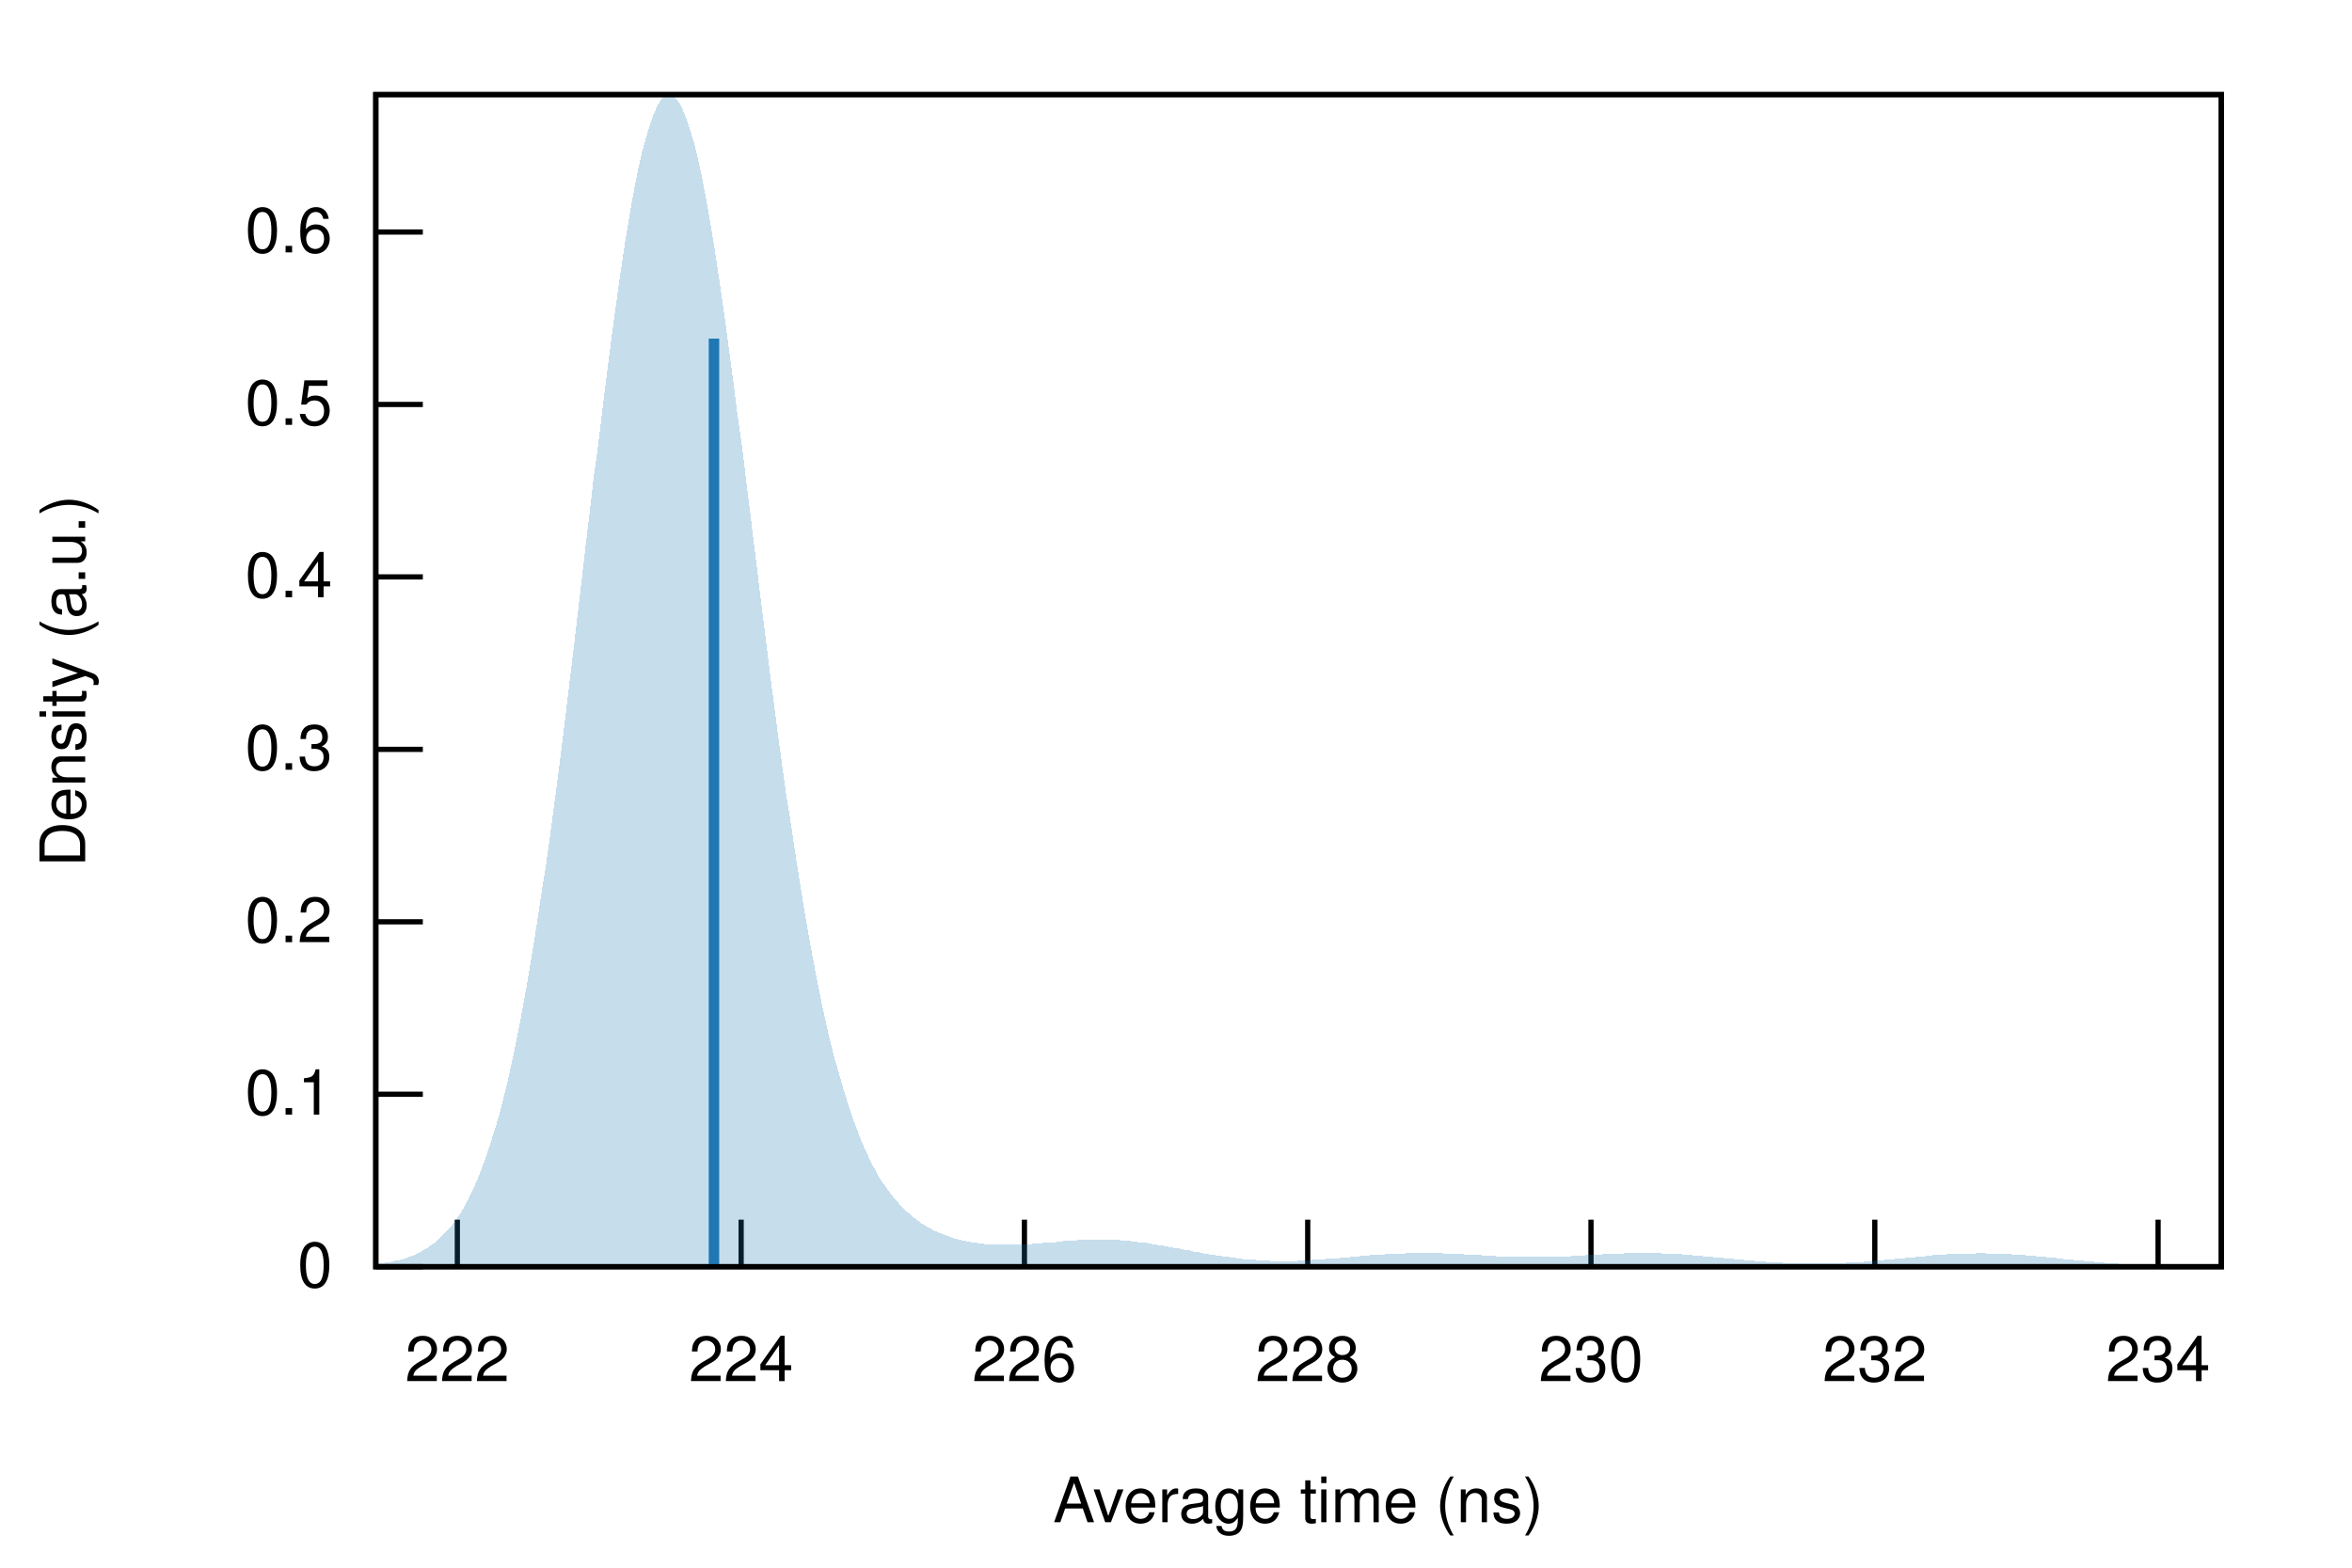
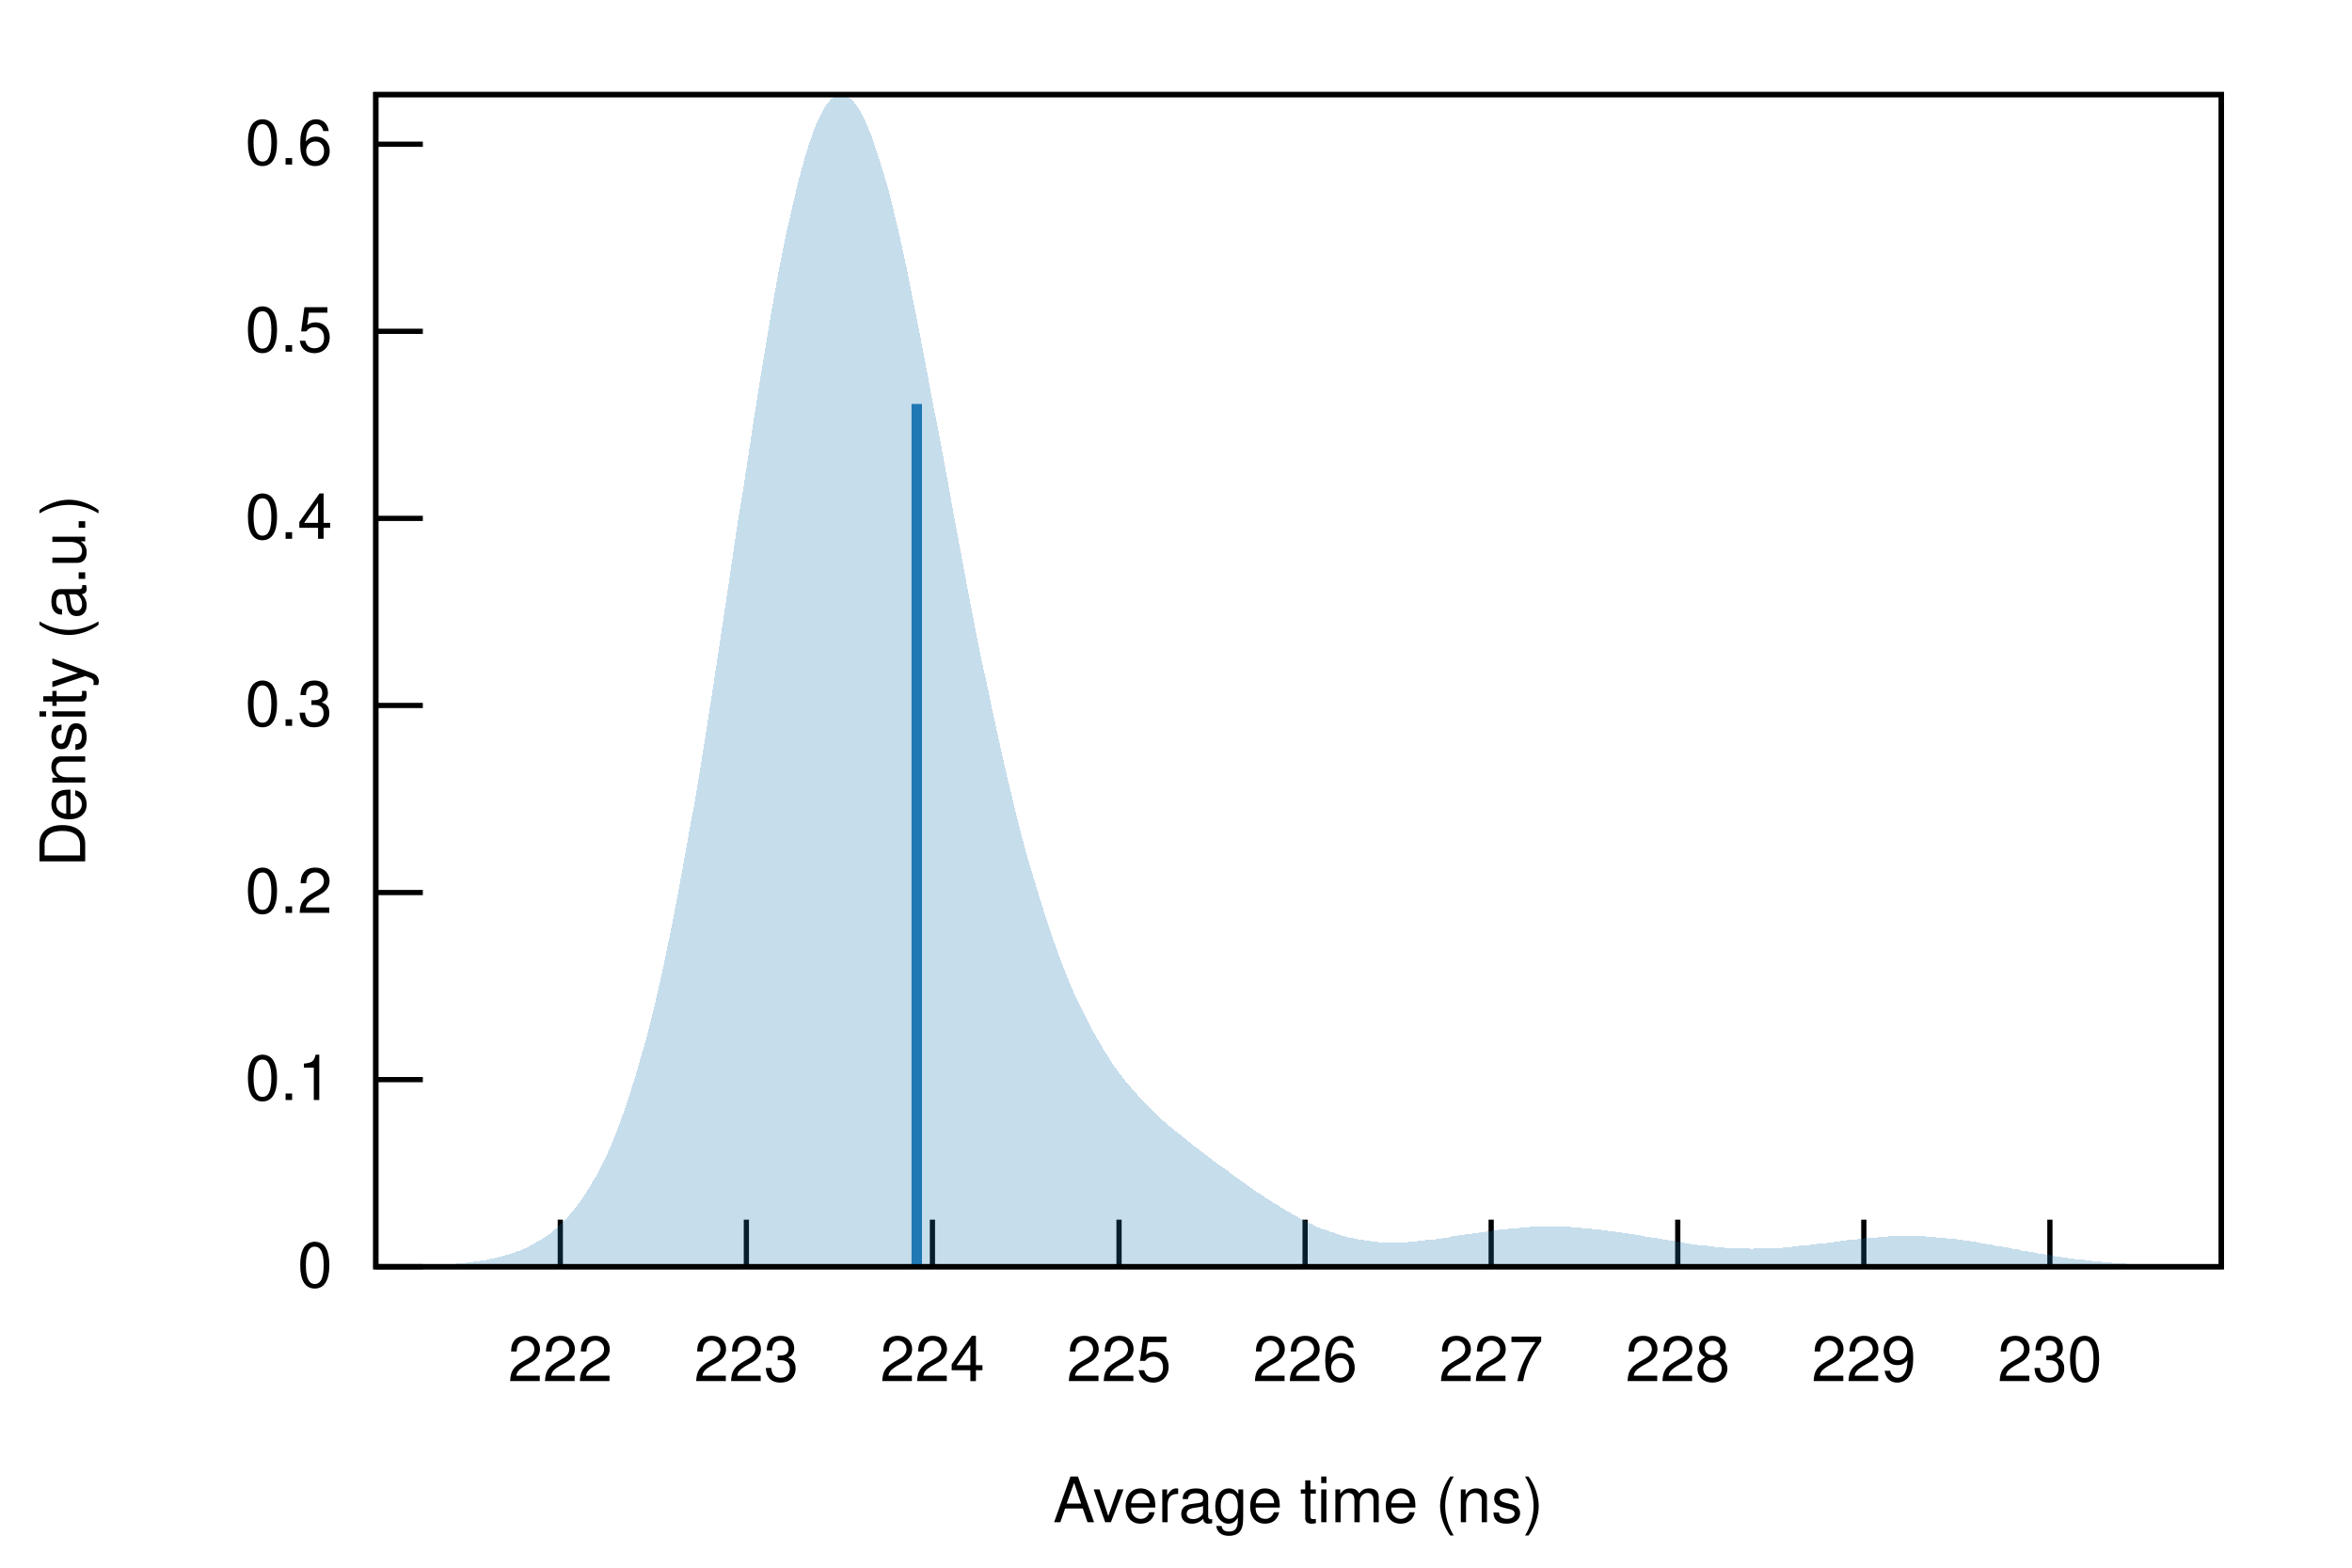
<svg xmlns="http://www.w3.org/2000/svg" xmlns:xlink="http://www.w3.org/1999/xlink" viewBox="0 0 450 300">
  <g id="gnuplot_canvas">
    <rect x="0" y="0" width="450" height="300" fill="none" />
    <defs>
      <circle id="gpDot" r="0.5" stroke-width="0.5" />
      <path id="gpPt0" stroke-width="0.222" stroke="currentColor" d="M-1,0 h2 M0,-1 v2" />
      <path id="gpPt1" stroke-width="0.222" stroke="currentColor" d="M-1,-1 L1,1 M1,-1 L-1,1" />
      <path id="gpPt2" stroke-width="0.222" stroke="currentColor" d="M-1,0 L1,0 M0,-1 L0,1 M-1,-1 L1,1 M-1,1 L1,-1" />
      <rect id="gpPt3" stroke-width="0.222" stroke="currentColor" x="-1" y="-1" width="2" height="2" />
      <rect id="gpPt4" stroke-width="0.222" stroke="currentColor" fill="currentColor" x="-1" y="-1" width="2" height="2" />
      <circle id="gpPt5" stroke-width="0.222" stroke="currentColor" cx="0" cy="0" r="1" />
      <use xlink:href="#gpPt5" id="gpPt6" fill="currentColor" stroke="none" />
      <path id="gpPt7" stroke-width="0.222" stroke="currentColor" d="M0,-1.33 L-1.33,0.67 L1.33,0.67 z" />
      <use xlink:href="#gpPt7" id="gpPt8" fill="currentColor" stroke="none" />
      <use xlink:href="#gpPt7" id="gpPt9" stroke="currentColor" transform="rotate(180)" />
      <use xlink:href="#gpPt9" id="gpPt10" fill="currentColor" stroke="none" />
      <use xlink:href="#gpPt3" id="gpPt11" stroke="currentColor" transform="rotate(45)" />
      <use xlink:href="#gpPt11" id="gpPt12" fill="currentColor" stroke="none" />
      <path id="gpPt13" stroke-width="0.222" stroke="currentColor" d="M0,1.330 L1.265,0.411 L0.782,-1.067 L-0.782,-1.076 L-1.265,0.411 z" />
      <use xlink:href="#gpPt13" id="gpPt14" fill="currentColor" stroke="none" />
      <filter id="textbox" filterUnits="objectBoundingBox" x="0" y="0" height="1" width="1">
        <feFlood flood-color="white" flood-opacity="1" result="bgnd" />
        <feComposite in="SourceGraphic" in2="bgnd" operator="atop" />
      </filter>
      <filter id="greybox" filterUnits="objectBoundingBox" x="0" y="0" height="1" width="1">
        <feFlood flood-color="lightgrey" flood-opacity="1" result="grey" />
        <feComposite in="SourceGraphic" in2="grey" operator="atop" />
      </filter>
    </defs>
    <g fill="none" color="white" stroke="currentColor" stroke-width="1.00" stroke-linecap="butt" stroke-linejoin="miter">
</g>
    <g fill="none" color="black" stroke="currentColor" stroke-width="1.00" stroke-linecap="butt" stroke-linejoin="miter">
      <path stroke="black" d="M71.9,242.4 L80.9,242.4  " />
      <g transform="translate(63.6,246.3)" stroke="none" fill="black" font-family="Helvetica" font-size="12.00" text-anchor="end">
        <text>
          <tspan font-family="Helvetica"> 0</tspan>
        </text>
      </g>
    </g>
    <g fill="none" color="black" stroke="currentColor" stroke-width="1.00" stroke-linecap="butt" stroke-linejoin="miter">
-       <path stroke="black" d="M71.9,209.4 L80.9,209.4  " />
-       <g transform="translate(63.6,213.3)" stroke="none" fill="black" font-family="Helvetica" font-size="12.00" text-anchor="end">
+       <path stroke="black" d="M71.9,206.6 L80.9,206.6  " />
+       <g transform="translate(63.6,210.5)" stroke="none" fill="black" font-family="Helvetica" font-size="12.00" text-anchor="end">
        <text>
          <tspan font-family="Helvetica"> 0.1</tspan>
        </text>
      </g>
    </g>
    <g fill="none" color="black" stroke="currentColor" stroke-width="1.00" stroke-linecap="butt" stroke-linejoin="miter">
-       <path stroke="black" d="M71.9,176.4 L80.9,176.4  " />
-       <g transform="translate(63.6,180.3)" stroke="none" fill="black" font-family="Helvetica" font-size="12.00" text-anchor="end">
+       <path stroke="black" d="M71.9,170.8 L80.9,170.8  " />
+       <g transform="translate(63.6,174.7)" stroke="none" fill="black" font-family="Helvetica" font-size="12.00" text-anchor="end">
        <text>
          <tspan font-family="Helvetica"> 0.2</tspan>
        </text>
      </g>
    </g>
    <g fill="none" color="black" stroke="currentColor" stroke-width="1.00" stroke-linecap="butt" stroke-linejoin="miter">
-       <path stroke="black" d="M71.9,143.4 L80.9,143.4  " />
-       <g transform="translate(63.6,147.3)" stroke="none" fill="black" font-family="Helvetica" font-size="12.00" text-anchor="end">
+       <path stroke="black" d="M71.9,135.0 L80.9,135.0  " />
+       <g transform="translate(63.6,138.9)" stroke="none" fill="black" font-family="Helvetica" font-size="12.00" text-anchor="end">
        <text>
          <tspan font-family="Helvetica"> 0.3</tspan>
        </text>
      </g>
    </g>
    <g fill="none" color="black" stroke="currentColor" stroke-width="1.00" stroke-linecap="butt" stroke-linejoin="miter">
-       <path stroke="black" d="M71.9,110.4 L80.9,110.4  " />
-       <g transform="translate(63.6,114.3)" stroke="none" fill="black" font-family="Helvetica" font-size="12.00" text-anchor="end">
+       <path stroke="black" d="M71.9,99.2 L80.9,99.2  " />
+       <g transform="translate(63.6,103.1)" stroke="none" fill="black" font-family="Helvetica" font-size="12.00" text-anchor="end">
        <text>
          <tspan font-family="Helvetica"> 0.4</tspan>
        </text>
      </g>
    </g>
    <g fill="none" color="black" stroke="currentColor" stroke-width="1.00" stroke-linecap="butt" stroke-linejoin="miter">
-       <path stroke="black" d="M71.9,77.4 L80.9,77.4  " />
-       <g transform="translate(63.6,81.3)" stroke="none" fill="black" font-family="Helvetica" font-size="12.00" text-anchor="end">
+       <path stroke="black" d="M71.9,63.4 L80.9,63.4  " />
+       <g transform="translate(63.6,67.3)" stroke="none" fill="black" font-family="Helvetica" font-size="12.00" text-anchor="end">
        <text>
          <tspan font-family="Helvetica"> 0.5</tspan>
        </text>
      </g>
    </g>
    <g fill="none" color="black" stroke="currentColor" stroke-width="1.00" stroke-linecap="butt" stroke-linejoin="miter">
-       <path stroke="black" d="M71.9,44.4 L80.9,44.4  " />
-       <g transform="translate(63.6,48.3)" stroke="none" fill="black" font-family="Helvetica" font-size="12.00" text-anchor="end">
+       <path stroke="black" d="M71.9,27.6 L80.9,27.6  " />
+       <g transform="translate(63.6,31.5)" stroke="none" fill="black" font-family="Helvetica" font-size="12.00" text-anchor="end">
        <text>
          <tspan font-family="Helvetica"> 0.6</tspan>
        </text>
      </g>
    </g>
    <g fill="none" color="black" stroke="currentColor" stroke-width="1.00" stroke-linecap="butt" stroke-linejoin="miter">
-       <path stroke="black" d="M87.5,242.4 L87.5,233.4  " />
-       <g transform="translate(87.5,264.3)" stroke="none" fill="black" font-family="Helvetica" font-size="12.00" text-anchor="middle">
+       <path stroke="black" d="M107.2,242.4 L107.2,233.4  " />
+       <g transform="translate(107.2,264.3)" stroke="none" fill="black" font-family="Helvetica" font-size="12.00" text-anchor="middle">
        <text>
          <tspan font-family="Helvetica"> 222</tspan>
        </text>
      </g>
    </g>
    <g fill="none" color="black" stroke="currentColor" stroke-width="1.00" stroke-linecap="butt" stroke-linejoin="miter">
-       <path stroke="black" d="M141.8,242.4 L141.8,233.4  " />
-       <g transform="translate(141.8,264.3)" stroke="none" fill="black" font-family="Helvetica" font-size="12.00" text-anchor="middle">
+       <path stroke="black" d="M142.8,242.4 L142.8,233.4  " />
+       <g transform="translate(142.8,264.3)" stroke="none" fill="black" font-family="Helvetica" font-size="12.00" text-anchor="middle">
+         <text>
+           <tspan font-family="Helvetica"> 223</tspan>
+         </text>
+       </g>
+     </g>
+     <g fill="none" color="black" stroke="currentColor" stroke-width="1.00" stroke-linecap="butt" stroke-linejoin="miter">
+       <path stroke="black" d="M178.4,242.4 L178.4,233.4  " />
+       <g transform="translate(178.4,264.3)" stroke="none" fill="black" font-family="Helvetica" font-size="12.00" text-anchor="middle">
        <text>
          <tspan font-family="Helvetica"> 224</tspan>
        </text>
      </g>
    </g>
    <g fill="none" color="black" stroke="currentColor" stroke-width="1.00" stroke-linecap="butt" stroke-linejoin="miter">
-       <path stroke="black" d="M196.0,242.4 L196.0,233.4  " />
-       <g transform="translate(196.0,264.3)" stroke="none" fill="black" font-family="Helvetica" font-size="12.00" text-anchor="middle">
+       <path stroke="black" d="M214.1,242.4 L214.1,233.4  " />
+       <g transform="translate(214.1,264.3)" stroke="none" fill="black" font-family="Helvetica" font-size="12.00" text-anchor="middle">
+         <text>
+           <tspan font-family="Helvetica"> 225</tspan>
+         </text>
+       </g>
+     </g>
+     <g fill="none" color="black" stroke="currentColor" stroke-width="1.00" stroke-linecap="butt" stroke-linejoin="miter">
+       <path stroke="black" d="M249.7,242.4 L249.7,233.4  " />
+       <g transform="translate(249.7,264.3)" stroke="none" fill="black" font-family="Helvetica" font-size="12.00" text-anchor="middle">
        <text>
          <tspan font-family="Helvetica"> 226</tspan>
        </text>
      </g>
    </g>
    <g fill="none" color="black" stroke="currentColor" stroke-width="1.00" stroke-linecap="butt" stroke-linejoin="miter">
-       <path stroke="black" d="M250.2,242.4 L250.2,233.4  " />
-       <g transform="translate(250.2,264.3)" stroke="none" fill="black" font-family="Helvetica" font-size="12.00" text-anchor="middle">
+       <path stroke="black" d="M285.3,242.4 L285.3,233.4  " />
+       <g transform="translate(285.3,264.3)" stroke="none" fill="black" font-family="Helvetica" font-size="12.00" text-anchor="middle">
+         <text>
+           <tspan font-family="Helvetica"> 227</tspan>
+         </text>
+       </g>
+     </g>
+     <g fill="none" color="black" stroke="currentColor" stroke-width="1.00" stroke-linecap="butt" stroke-linejoin="miter">
+       <path stroke="black" d="M321.0,242.4 L321.0,233.4  " />
+       <g transform="translate(321.0,264.3)" stroke="none" fill="black" font-family="Helvetica" font-size="12.00" text-anchor="middle">
        <text>
          <tspan font-family="Helvetica"> 228</tspan>
        </text>
      </g>
    </g>
    <g fill="none" color="black" stroke="currentColor" stroke-width="1.00" stroke-linecap="butt" stroke-linejoin="miter">
-       <path stroke="black" d="M304.4,242.4 L304.4,233.4  " />
-       <g transform="translate(304.4,264.3)" stroke="none" fill="black" font-family="Helvetica" font-size="12.00" text-anchor="middle">
+       <path stroke="black" d="M356.6,242.4 L356.6,233.4  " />
+       <g transform="translate(356.6,264.3)" stroke="none" fill="black" font-family="Helvetica" font-size="12.00" text-anchor="middle">
+         <text>
+           <tspan font-family="Helvetica"> 229</tspan>
+         </text>
+       </g>
+     </g>
+     <g fill="none" color="black" stroke="currentColor" stroke-width="1.00" stroke-linecap="butt" stroke-linejoin="miter">
+       <path stroke="black" d="M392.2,242.4 L392.2,233.4  " />
+       <g transform="translate(392.2,264.3)" stroke="none" fill="black" font-family="Helvetica" font-size="12.00" text-anchor="middle">
        <text>
          <tspan font-family="Helvetica"> 230</tspan>
-         </text>
-       </g>
-     </g>
-     <g fill="none" color="black" stroke="currentColor" stroke-width="1.00" stroke-linecap="butt" stroke-linejoin="miter">
-       <path stroke="black" d="M358.7,242.4 L358.7,233.4  " />
-       <g transform="translate(358.7,264.3)" stroke="none" fill="black" font-family="Helvetica" font-size="12.00" text-anchor="middle">
-         <text>
-           <tspan font-family="Helvetica"> 232</tspan>
-         </text>
-       </g>
-     </g>
-     <g fill="none" color="black" stroke="currentColor" stroke-width="1.00" stroke-linecap="butt" stroke-linejoin="miter">
-       <path stroke="black" d="M412.9,242.4 L412.9,233.4  " />
-       <g transform="translate(412.9,264.3)" stroke="none" fill="black" font-family="Helvetica" font-size="12.00" text-anchor="middle">
-         <text>
-           <tspan font-family="Helvetica"> 234</tspan>
        </text>
      </g>
    </g>
    <g fill="none" color="black" stroke="currentColor" stroke-width="1.00" stroke-linecap="butt" stroke-linejoin="miter">
</g>
    <g fill="none" color="black" stroke="currentColor" stroke-width="1.00" stroke-linecap="butt" stroke-linejoin="miter">
      <path stroke="black" d="M71.9,18.1 L71.9,242.4 L425.0,242.4 L425.0,18.1 L71.9,18.1 Z  " />
    </g>
    <g fill="none" color="black" stroke="currentColor" stroke-width="1.00" stroke-linecap="butt" stroke-linejoin="miter">
      <g transform="translate(16.3,130.3) rotate(270)" stroke="none" fill="black" font-family="Helvetica" font-size="12.00" text-anchor="middle">
        <text>
          <tspan font-family="Helvetica">Density (a.u.)</tspan>
        </text>
      </g>
    </g>
    <g fill="none" color="black" stroke="currentColor" stroke-width="1.00" stroke-linecap="butt" stroke-linejoin="miter">
      <g transform="translate(248.4,291.3)" stroke="none" fill="black" font-family="Helvetica" font-size="12.00" text-anchor="middle">
        <text>
          <tspan font-family="Helvetica">Average time (ns)</tspan>
        </text>
      </g>
    </g>
    <g fill="none" color="black" stroke="currentColor" stroke-width="1.00" stroke-linecap="butt" stroke-linejoin="miter">
</g>
    <g id="gnuplot_plot_1">
      <g fill="none" color="black" stroke="currentColor" stroke-width="1.00" stroke-linecap="butt" stroke-linejoin="miter">
        <g stroke="none" shape-rendering="crispEdges">
-           <polygon fill="rgb( 31, 120, 180)" fill-opacity="0.25" points="71.9,241.9 72.6,241.8 73.3,241.7 74.0,241.6 74.7,241.5 75.4,241.3 76.1,241.2 76.9,241.0 77.6,240.8 78.3,240.5 79.0,240.3 79.7,240.0 80.4,239.6 81.1,239.2 81.8,238.8 82.5,238.3 83.2,237.8 83.9,237.2 84.6,236.5 85.3,235.8 86.1,235.0 86.8,234.1 87.5,233.1 88.2,232.0 88.9,230.8 89.6,229.5 90.3,228.0 91.0,226.5 91.7,224.8 92.4,223.0 93.1,221.0 93.8,218.9 94.5,216.6 95.3,214.1 96.0,211.5 96.7,208.7 97.4,205.7 98.1,202.5 98.8,199.1 99.5,195.6 100.2,191.8 100.9,187.9 101.6,183.7 102.3,179.4 103.0,174.9 103.7,170.2 104.5,165.3 105.2,160.2 105.9,155.0 106.6,149.7 107.3,144.2 108.0,138.6 108.7,132.8 109.4,127.0 110.1,121.1 110.8,115.2 111.5,109.2 112.2,103.2 112.9,97.3 113.6,91.3 114.4,85.5 115.1,79.7 115.8,74.0 116.5,68.5 117.2,63.1 117.9,58.0 118.6,53.0 119.3,48.3 120.0,43.9 120.7,39.7 121.4,35.9 122.1,32.4 122.8,29.2 123.6,26.4 124.3,24.0 125.0,22.0 125.7,20.4 126.4,19.2 127.1,18.4 127.8,18.1 128.5,18.2 129.2,18.7 129.9,19.6 130.6,20.9 131.3,22.7 132.0,24.8 132.8,27.3 133.5,30.2 134.2,33.4 134.9,37.0 135.6,40.8 136.3,45.0 137.0,49.4 137.7,54.1 138.4,58.9 139.1,64.0 139.8,69.3 140.5,74.6 141.2,80.1 142.0,85.7 142.7,91.4 143.4,97.1 144.1,102.8 144.8,108.5 145.5,114.2 146.2,119.9 146.9,125.5 147.6,131.0 148.3,136.4 149.0,141.7 149.7,146.9 150.4,151.9 151.2,156.8 151.9,161.6 152.6,166.1 153.3,170.5 154.0,174.8 154.7,178.8 155.4,182.7 156.1,186.4 156.8,190.0 157.5,193.3 158.2,196.5 158.9,199.5 159.6,202.3 160.4,205.0 161.1,207.5 161.8,209.8 162.5,212.0 163.2,214.1 163.9,216.0 164.6,217.8 165.3,219.5 166.0,221.0 166.7,222.5 167.4,223.8 168.1,225.1 168.8,226.2 169.6,227.3 170.3,228.3 171.0,229.2 171.7,230.0 172.4,230.8 173.1,231.5 173.8,232.1 174.5,232.7 175.2,233.3 175.9,233.8 176.6,234.3 177.3,234.7 178.0,235.1 178.7,235.5 179.5,235.8 180.2,236.1 180.9,236.4 181.6,236.6 182.3,236.9 183.0,237.1 183.7,237.3 184.4,237.4 185.1,237.6 185.8,237.7 186.5,237.8 187.2,237.9 187.9,238.0 188.7,238.1 189.4,238.1 190.1,238.2 190.8,238.2 191.5,238.2 192.2,238.2 192.9,238.2 193.6,238.2 194.3,238.2 195.0,238.2 195.7,238.2 196.4,238.1 197.1,238.1 197.9,238.0 198.6,238.0 199.3,237.9 200.0,237.8 200.7,237.8 201.4,237.7 202.1,237.7 202.8,237.6 203.5,237.5 204.2,237.5 204.9,237.4 205.6,237.4 206.3,237.3 207.1,237.3 207.8,237.3 208.5,237.2 209.2,237.2 209.9,237.2 210.6,237.2 211.3,237.2 212.0,237.2 212.7,237.2 213.4,237.3 214.1,237.3 214.8,237.4 215.5,237.4 216.3,237.5 217.0,237.6 217.7,237.7 218.4,237.7 219.1,237.8 219.8,237.9 220.5,238.1 221.2,238.2 221.9,238.3 222.6,238.4 223.3,238.5 224.0,238.7 224.7,238.8 225.5,238.9 226.2,239.1 226.9,239.2 227.6,239.3 228.3,239.5 229.0,239.6 229.7,239.7 230.4,239.9 231.1,240.0 231.8,240.1 232.5,240.2 233.2,240.3 233.9,240.4 234.7,240.5 235.4,240.6 236.1,240.7 236.8,240.8 237.5,240.9 238.2,241.0 238.9,241.0 239.6,241.1 240.3,241.1 241.0,241.2 241.7,241.2 242.4,241.2 243.1,241.3 243.9,241.3 244.6,241.3 245.3,241.3 246.0,241.3 246.7,241.3 247.4,241.3 248.1,241.3 248.8,241.2 249.5,241.2 250.2,241.2 250.9,241.1 251.6,241.1 252.3,241.1 253.0,241.0 253.8,240.9 254.5,240.9 255.2,240.8 255.9,240.8 256.6,240.7 257.3,240.7 258.0,240.6 258.7,240.5 259.4,240.5 260.1,240.4 260.8,240.3 261.5,240.3 262.2,240.2 263.0,240.2 263.7,240.1 264.4,240.1 265.1,240.0 265.8,240.0 266.5,239.9 267.2,239.9 267.9,239.9 268.6,239.9 269.3,239.8 270.0,239.8 270.7,239.8 271.4,239.8 272.2,239.8 272.9,239.8 273.6,239.8 274.3,239.8 275.0,239.8 275.7,239.8 276.4,239.9 277.1,239.9 277.8,239.9 278.5,240.0 279.2,240.0 279.9,240.0 280.6,240.1 281.4,240.1 282.1,240.1 282.8,240.2 283.5,240.2 284.2,240.3 284.9,240.3 285.6,240.3 286.3,240.4 287.0,240.4 287.7,240.4 288.4,240.5 289.1,240.5 289.8,240.5 290.6,240.5 291.3,240.5 292.0,240.5 292.7,240.5 293.4,240.5 294.1,240.5 294.8,240.5 295.5,240.5 296.2,240.5 296.9,240.5 297.6,240.5 298.3,240.5 299.0,240.4 299.8,240.4 300.5,240.4 301.2,240.3 301.9,240.3 302.6,240.3 303.3,240.2 304.0,240.2 304.7,240.1 305.4,240.1 306.1,240.1 306.8,240.0 307.5,240.0 308.2,240.0 309.0,239.9 309.7,239.9 310.4,239.9 311.1,239.8 311.8,239.8 312.5,239.8 313.2,239.8 313.9,239.8 314.6,239.8 315.3,239.8 316.0,239.8 316.7,239.8 317.4,239.8 318.2,239.9 318.9,239.9 319.6,239.9 320.3,240.0 321.0,240.0 321.7,240.0 322.4,240.1 323.1,240.1 323.8,240.2 324.5,240.3 325.2,240.3 325.9,240.4 326.6,240.4 327.3,240.5 328.1,240.6 328.8,240.6 329.5,240.7 330.2,240.8 330.9,240.9 331.6,240.9 332.3,241.0 333.0,241.1 333.7,241.1 334.4,241.2 335.1,241.2 335.8,241.3 336.5,241.4 337.3,241.4 338.0,241.5 338.7,241.5 339.4,241.6 340.1,241.6 340.8,241.6 341.5,241.7 342.2,241.7 342.9,241.7 343.6,241.8 344.3,241.8 345.0,241.8 345.7,241.8 346.5,241.8 347.2,241.8 347.9,241.8 348.6,241.8 349.3,241.8 350.0,241.8 350.7,241.7 351.4,241.7 352.1,241.7 352.8,241.7 353.5,241.6 354.2,241.6 354.9,241.5 355.7,241.5 356.4,241.5 357.1,241.4 357.8,241.3 358.5,241.3 359.2,241.2 359.9,241.2 360.6,241.1 361.3,241.0 362.0,241.0 362.7,240.9 363.4,240.8 364.1,240.8 364.9,240.7 365.6,240.6 366.3,240.6 367.0,240.5 367.7,240.4 368.4,240.4 369.1,240.3 369.8,240.2 370.5,240.2 371.2,240.1 371.9,240.1 372.6,240.0 373.3,240.0 374.1,240.0 374.8,239.9 375.5,239.9 376.2,239.9 376.9,239.9 377.6,239.9 378.3,239.8 379.0,239.8 379.7,239.8 380.4,239.9 381.1,239.9 381.8,239.9 382.5,239.9 383.3,239.9 384.0,240.0 384.7,240.0 385.4,240.1 386.1,240.1 386.8,240.2 387.5,240.2 388.2,240.3 388.9,240.3 389.6,240.4 390.3,240.5 391.0,240.5 391.7,240.6 392.4,240.7 393.2,240.7 393.9,240.8 394.6,240.9 395.3,241.0 396.0,241.0 396.7,241.1 397.4,241.2 398.1,241.2 398.8,241.3 399.5,241.4 400.2,241.4 400.9,241.5 401.6,241.5 402.4,241.6 403.1,241.7 403.8,241.7 404.5,241.8 405.2,241.8 405.9,241.9 406.6,241.9 407.3,241.9 408.0,242.0 408.7,242.0 409.4,242.0 410.1,242.1 410.8,242.1 411.6,242.1 412.3,242.2 413.0,242.2 413.7,242.2 414.4,242.2 415.1,242.2 415.8,242.3 416.5,242.3 417.2,242.3 417.9,242.3 418.6,242.3 419.3,242.3 420.0,242.3 420.8,242.3 421.5,242.3 422.2,242.4 422.9,242.4 423.6,242.4 424.3,242.4 425.0,242.4 425.0,242.4 424.3,242.4 423.6,242.4 422.9,242.4 422.2,242.4 421.5,242.4 420.8,242.4 420.0,242.4 419.3,242.4 418.6,242.4 417.9,242.4 417.2,242.4 416.5,242.4 415.8,242.4 415.1,242.4 414.4,242.4 413.7,242.4 413.0,242.4 412.3,242.4 411.6,242.4 410.8,242.4 410.1,242.4 409.4,242.4 408.7,242.4 408.0,242.4 407.3,242.4 406.6,242.4 405.9,242.4 405.2,242.4 404.5,242.4 403.8,242.4 403.1,242.4 402.4,242.4 401.6,242.4 400.9,242.4 400.2,242.4 399.5,242.4 398.8,242.4 398.1,242.4 397.4,242.4 396.7,242.4 396.0,242.4 395.3,242.4 394.6,242.4 393.9,242.4 393.2,242.4 392.4,242.4 391.7,242.4 391.0,242.4 390.3,242.4 389.6,242.4 388.9,242.4 388.2,242.4 387.5,242.4 386.8,242.4 386.1,242.4 385.4,242.4 384.7,242.4 384.0,242.4 383.3,242.4 382.5,242.4 381.8,242.4 381.1,242.4 380.4,242.4 379.7,242.4 379.0,242.4 378.3,242.4 377.6,242.4 376.9,242.4 376.2,242.4 375.5,242.4 374.8,242.4 374.1,242.4 373.3,242.4 372.6,242.4 371.9,242.4 371.2,242.4 370.5,242.4 369.8,242.4 369.1,242.4 368.4,242.4 367.7,242.4 367.0,242.4 366.3,242.4 365.6,242.4 364.9,242.4 364.1,242.4 363.4,242.4 362.7,242.4 362.0,242.4 361.3,242.4 360.6,242.4 359.9,242.4 359.2,242.4 358.5,242.4 357.8,242.4 357.1,242.4 356.4,242.4 355.7,242.4 354.9,242.4 354.2,242.4 353.5,242.4 352.8,242.4 352.1,242.4 351.4,242.4 350.7,242.4 350.0,242.4 349.3,242.4 348.6,242.4 347.9,242.4 347.2,242.4 346.5,242.4 345.7,242.4 345.0,242.4 344.3,242.4 343.6,242.4 342.9,242.4 342.2,242.4 341.5,242.4 340.8,242.4 340.1,242.4 339.4,242.4 338.7,242.4 338.0,242.4 337.3,242.4 336.5,242.4 335.8,242.4 335.1,242.4 334.4,242.4 333.7,242.4 333.0,242.4 332.3,242.4 331.6,242.4 330.9,242.4 330.2,242.4 329.5,242.4 328.8,242.4 328.1,242.4 327.3,242.4 326.6,242.4 325.9,242.4 325.2,242.4 324.5,242.4 323.8,242.4 323.1,242.4 322.4,242.4 321.7,242.4 321.0,242.4 320.3,242.4 319.6,242.4 318.9,242.4 318.2,242.4 317.4,242.4 316.7,242.4 316.0,242.4 315.3,242.4 314.6,242.4 313.9,242.4 313.2,242.4 312.5,242.4 311.8,242.4 311.1,242.4 310.4,242.4 309.7,242.4 309.0,242.4 308.2,242.4 307.5,242.4 306.8,242.4 306.1,242.4 305.4,242.4 304.7,242.4 304.0,242.4 303.3,242.4 302.6,242.4 301.9,242.4 301.2,242.4 300.5,242.4 299.8,242.4 299.0,242.4 298.3,242.4 297.6,242.4 296.9,242.4 296.2,242.4 295.5,242.4 294.8,242.4 294.1,242.4 293.4,242.4 292.7,242.4 292.0,242.4 291.3,242.4 290.6,242.4 289.8,242.4 289.1,242.4 288.4,242.4 287.7,242.4 287.0,242.4 286.3,242.4 285.6,242.4 284.9,242.4 284.2,242.4 283.5,242.4 282.8,242.4 282.1,242.4 281.4,242.4 280.6,242.4 279.9,242.4 279.2,242.4 278.5,242.4 277.8,242.4 277.1,242.4 276.4,242.4 275.7,242.4 275.0,242.4 274.3,242.4 273.6,242.4 272.9,242.4 272.2,242.4 271.4,242.4 270.7,242.4 270.0,242.4 269.3,242.4 268.6,242.4 267.9,242.4 267.2,242.4 266.5,242.4 265.8,242.4 265.1,242.4 264.4,242.4 263.7,242.4 263.0,242.4 262.2,242.4 261.5,242.4 260.8,242.4 260.1,242.4 259.4,242.4 258.7,242.4 258.0,242.4 257.3,242.4 256.6,242.4 255.9,242.4 255.2,242.4 254.5,242.4 253.8,242.4 253.0,242.4 252.3,242.4 251.6,242.4 250.9,242.4 250.2,242.4 249.5,242.4 248.8,242.4 248.1,242.4 247.4,242.4 246.7,242.4 246.0,242.4 245.3,242.4 244.6,242.4 243.9,242.4 243.1,242.4 242.4,242.4 241.7,242.4 241.0,242.4 240.3,242.4 239.6,242.4 238.9,242.4 238.2,242.4 237.5,242.4 236.8,242.4 236.1,242.4 235.4,242.4 234.7,242.4 233.9,242.4 233.2,242.4 232.5,242.4 231.8,242.4 231.1,242.4 230.4,242.4 229.7,242.4 229.0,242.4 228.3,242.4 227.6,242.4 226.9,242.4 226.2,242.4 225.5,242.4 224.7,242.4 224.0,242.4 223.3,242.4 222.6,242.4 221.9,242.4 221.2,242.4 220.5,242.4 219.8,242.4 219.1,242.4 218.4,242.4 217.7,242.4 217.0,242.4 216.3,242.4 215.5,242.4 214.8,242.4 214.1,242.4 213.4,242.4 212.7,242.4 212.0,242.4 211.3,242.4 210.6,242.4 209.9,242.4 209.2,242.4 208.5,242.4 207.8,242.4 207.1,242.4 206.3,242.4 205.6,242.4 204.9,242.4 204.2,242.4 203.5,242.4 202.8,242.4 202.1,242.4 201.4,242.4 200.7,242.4 200.0,242.4 199.3,242.4 198.6,242.4 197.9,242.4 197.1,242.4 196.4,242.4 195.7,242.4 195.0,242.4 194.3,242.4 193.6,242.4 192.9,242.4 192.2,242.4 191.5,242.4 190.8,242.4 190.1,242.4 189.4,242.4 188.7,242.4 187.9,242.4 187.2,242.4 186.5,242.4 185.8,242.4 185.1,242.4 184.4,242.4 183.7,242.4 183.0,242.4 182.3,242.4 181.6,242.4 180.9,242.4 180.2,242.4 179.5,242.4 178.7,242.4 178.0,242.4 177.3,242.4 176.6,242.4 175.9,242.4 175.2,242.4 174.5,242.4 173.8,242.4 173.1,242.4 172.4,242.4 171.7,242.4 171.0,242.4 170.3,242.4 169.6,242.4 168.8,242.4 168.1,242.4 167.4,242.4 166.7,242.4 166.0,242.4 165.3,242.4 164.6,242.4 163.9,242.4 163.2,242.4 162.5,242.4 161.8,242.4 161.1,242.4 160.4,242.4 159.6,242.4 158.9,242.4 158.2,242.4 157.5,242.4 156.8,242.4 156.1,242.4 155.4,242.4 154.7,242.4 154.0,242.4 153.3,242.4 152.6,242.4 151.9,242.4 151.2,242.4 150.4,242.4 149.7,242.4 149.0,242.4 148.3,242.4 147.6,242.4 146.9,242.4 146.2,242.4 145.5,242.4 144.8,242.4 144.1,242.4 143.4,242.4 142.7,242.4 142.0,242.4 141.2,242.4 140.5,242.4 139.8,242.4 139.1,242.4 138.4,242.4 137.7,242.4 137.0,242.4 136.3,242.4 135.6,242.4 134.9,242.4 134.2,242.4 133.5,242.4 132.8,242.4 132.0,242.4 131.3,242.4 130.6,242.4 129.9,242.4 129.2,242.4 128.5,242.4 127.8,242.4 127.1,242.4 126.4,242.4 125.7,242.4 125.0,242.4 124.3,242.4 123.6,242.4 122.8,242.4 122.1,242.4 121.4,242.4 120.7,242.4 120.0,242.4 119.3,242.4 118.6,242.4 117.9,242.4 117.2,242.4 116.5,242.4 115.8,242.4 115.1,242.4 114.4,242.4 113.6,242.4 112.9,242.4 112.2,242.4 111.5,242.4 110.8,242.4 110.1,242.4 109.4,242.4 108.7,242.4 108.0,242.4 107.3,242.4 106.6,242.4 105.9,242.4 105.2,242.4 104.5,242.4 103.7,242.4 103.0,242.4 102.3,242.4 101.6,242.4 100.9,242.4 100.2,242.4 99.5,242.4 98.8,242.4 98.1,242.4 97.4,242.4 96.7,242.4 96.0,242.4 95.3,242.4 94.5,242.4 93.8,242.4 93.1,242.4 92.4,242.4 91.7,242.4 91.0,242.4 90.3,242.4 89.6,242.4 88.9,242.4 88.2,242.4 87.5,242.4 86.8,242.4 86.1,242.4 85.3,242.4 84.6,242.4 83.9,242.4 83.2,242.4 82.5,242.4 81.8,242.4 81.1,242.4 80.4,242.4 79.7,242.4 79.0,242.4 78.3,242.4 77.6,242.4 76.9,242.4 76.1,242.4 75.4,242.4 74.7,242.4 74.0,242.4 73.3,242.4 72.6,242.4 71.9,242.4 " />
+           <polygon fill="rgb( 31, 120, 180)" fill-opacity="0.25" points="71.9,242.4 72.6,242.4 73.3,242.3 74.0,242.3 74.7,242.3 75.4,242.3 76.1,242.3 76.9,242.3 77.6,242.3 78.3,242.3 79.0,242.2 79.7,242.2 80.4,242.2 81.1,242.2 81.8,242.2 82.5,242.1 83.2,242.1 83.9,242.1 84.6,242.0 85.3,242.0 86.1,241.9 86.8,241.9 87.5,241.8 88.2,241.7 88.9,241.7 89.6,241.6 90.3,241.5 91.0,241.4 91.7,241.3 92.4,241.2 93.1,241.1 93.8,240.9 94.5,240.8 95.3,240.6 96.0,240.4 96.7,240.2 97.4,240.0 98.1,239.8 98.8,239.5 99.5,239.3 100.2,239.0 100.9,238.7 101.6,238.3 102.3,237.9 103.0,237.5 103.7,237.1 104.5,236.6 105.2,236.1 105.9,235.5 106.6,234.9 107.3,234.2 108.0,233.5 108.7,232.8 109.4,232.0 110.1,231.1 110.8,230.2 111.5,229.2 112.2,228.1 112.9,227.0 113.6,225.8 114.4,224.5 115.1,223.1 115.8,221.7 116.5,220.1 117.2,218.5 117.9,216.7 118.6,214.9 119.3,212.9 120.0,210.9 120.7,208.7 121.4,206.5 122.1,204.1 122.8,201.6 123.6,199.0 124.3,196.2 125.0,193.4 125.7,190.4 126.4,187.3 127.1,184.1 127.8,180.7 128.5,177.3 129.2,173.7 129.9,170.0 130.6,166.2 131.3,162.3 132.0,158.3 132.8,154.2 133.5,150.0 134.2,145.7 134.9,141.3 135.6,136.8 136.3,132.3 137.0,127.7 137.7,123.1 138.4,118.5 139.1,113.8 139.8,109.1 140.5,104.3 141.2,99.6 142.0,94.9 142.7,90.3 143.4,85.7 144.1,81.1 144.8,76.6 145.5,72.2 146.2,67.9 146.9,63.7 147.6,59.6 148.3,55.6 149.0,51.8 149.7,48.2 150.4,44.7 151.2,41.3 151.9,38.2 152.6,35.3 153.3,32.6 154.0,30.1 154.7,27.8 155.4,25.8 156.1,23.9 156.8,22.4 157.5,21.0 158.2,19.9 158.9,19.1 159.6,18.5 160.4,18.2 161.1,18.1 161.8,18.3 162.5,18.7 163.2,19.3 163.9,20.2 164.6,21.3 165.3,22.6 166.0,24.2 166.7,25.9 167.4,27.9 168.1,30.0 168.8,32.4 169.6,34.9 170.3,37.5 171.0,40.4 171.7,43.3 172.4,46.4 173.1,49.6 173.8,53.0 174.5,56.4 175.2,59.9 175.9,63.5 176.6,67.1 177.3,70.8 178.0,74.6 178.7,78.3 179.5,82.2 180.2,86.0 180.9,89.8 181.6,93.6 182.3,97.5 183.0,101.3 183.7,105.0 184.4,108.8 185.1,112.5 185.8,116.2 186.5,119.8 187.2,123.3 187.9,126.8 188.7,130.3 189.4,133.7 190.1,137.0 190.8,140.2 191.5,143.4 192.2,146.5 192.9,149.5 193.6,152.4 194.3,155.3 195.0,158.1 195.7,160.8 196.4,163.4 197.1,165.9 197.9,168.4 198.6,170.8 199.3,173.0 200.0,175.3 200.7,177.4 201.4,179.5 202.1,181.4 202.8,183.4 203.5,185.2 204.2,187.0 204.9,188.7 205.6,190.3 206.3,191.8 207.1,193.3 207.8,194.8 208.5,196.2 209.2,197.5 209.9,198.7 210.6,199.9 211.3,201.1 212.0,202.2 212.7,203.3 213.4,204.3 214.1,205.3 214.8,206.2 215.5,207.1 216.3,208.0 217.0,208.8 217.7,209.6 218.4,210.4 219.1,211.1 219.8,211.8 220.5,212.5 221.2,213.2 221.9,213.9 222.6,214.5 223.3,215.1 224.0,215.7 224.7,216.3 225.5,216.9 226.2,217.5 226.9,218.0 227.6,218.6 228.3,219.2 229.0,219.7 229.7,220.2 230.4,220.8 231.1,221.3 231.8,221.8 232.5,222.4 233.2,222.9 233.9,223.4 234.7,223.9 235.4,224.5 236.1,225.0 236.8,225.5 237.5,226.0 238.2,226.5 238.9,227.0 239.6,227.5 240.3,228.0 241.0,228.4 241.7,228.9 242.4,229.4 243.1,229.8 243.9,230.3 244.6,230.7 245.3,231.2 246.0,231.6 246.7,232.0 247.4,232.4 248.1,232.8 248.8,233.2 249.5,233.5 250.2,233.9 250.9,234.2 251.6,234.6 252.3,234.9 253.0,235.2 253.8,235.4 254.5,235.7 255.2,235.9 255.9,236.2 256.6,236.4 257.3,236.6 258.0,236.8 258.7,236.9 259.4,237.1 260.1,237.2 260.8,237.3 261.5,237.4 262.2,237.5 263.0,237.6 263.7,237.7 264.4,237.7 265.1,237.7 265.8,237.7 266.5,237.8 267.2,237.7 267.9,237.7 268.6,237.7 269.3,237.7 270.0,237.6 270.7,237.6 271.4,237.5 272.2,237.4 272.9,237.3 273.6,237.3 274.3,237.2 275.0,237.1 275.7,237.0 276.4,236.9 277.1,236.8 277.8,236.6 278.5,236.5 279.2,236.4 279.9,236.3 280.6,236.2 281.4,236.1 282.1,236.0 282.8,235.9 283.5,235.8 284.2,235.7 284.9,235.6 285.6,235.5 286.3,235.4 287.0,235.3 287.7,235.2 288.4,235.2 289.1,235.1 289.8,235.0 290.6,235.0 291.3,234.9 292.0,234.9 292.7,234.8 293.4,234.8 294.1,234.8 294.8,234.8 295.5,234.7 296.2,234.7 296.9,234.7 297.6,234.7 298.3,234.8 299.0,234.8 299.8,234.8 300.5,234.8 301.2,234.9 301.9,234.9 302.6,235.0 303.3,235.0 304.0,235.1 304.7,235.2 305.4,235.2 306.1,235.3 306.8,235.4 307.5,235.5 308.2,235.6 309.0,235.7 309.7,235.8 310.4,235.9 311.1,236.0 311.8,236.1 312.5,236.2 313.2,236.3 313.9,236.4 314.6,236.6 315.3,236.7 316.0,236.8 316.7,236.9 317.4,237.0 318.2,237.2 318.9,237.3 319.6,237.4 320.3,237.5 321.0,237.6 321.7,237.7 322.4,237.9 323.1,238.0 323.8,238.1 324.5,238.2 325.2,238.3 325.9,238.3 326.6,238.4 327.3,238.5 328.1,238.6 328.8,238.6 329.5,238.7 330.2,238.8 330.9,238.8 331.6,238.8 332.3,238.9 333.0,238.9 333.7,238.9 334.4,238.9 335.1,239.0 335.8,238.9 336.5,238.9 337.3,238.9 338.0,238.9 338.7,238.9 339.4,238.8 340.1,238.8 340.8,238.8 341.5,238.7 342.2,238.6 342.9,238.6 343.6,238.5 344.3,238.4 345.0,238.4 345.7,238.3 346.5,238.2 347.2,238.1 347.9,238.0 348.6,237.9 349.3,237.9 350.0,237.8 350.7,237.7 351.4,237.6 352.1,237.5 352.8,237.4 353.5,237.3 354.2,237.2 354.9,237.2 355.7,237.1 356.4,237.0 357.1,236.9 357.8,236.9 358.5,236.8 359.2,236.8 359.9,236.7 360.6,236.7 361.3,236.6 362.0,236.6 362.7,236.6 363.4,236.6 364.1,236.5 364.9,236.5 365.6,236.5 366.3,236.6 367.0,236.6 367.7,236.6 368.4,236.6 369.1,236.7 369.8,236.7 370.5,236.8 371.2,236.8 371.9,236.9 372.6,237.0 373.3,237.0 374.1,237.1 374.8,237.2 375.5,237.3 376.2,237.4 376.9,237.5 377.6,237.6 378.3,237.7 379.0,237.9 379.7,238.0 380.4,238.1 381.1,238.2 381.8,238.4 382.5,238.5 383.3,238.6 384.0,238.7 384.7,238.9 385.4,239.0 386.1,239.1 386.8,239.3 387.5,239.4 388.2,239.5 388.9,239.6 389.6,239.8 390.3,239.9 391.0,240.0 391.7,240.1 392.4,240.2 393.2,240.4 393.9,240.5 394.6,240.6 395.3,240.7 396.0,240.8 396.7,240.9 397.4,241.0 398.1,241.1 398.8,241.1 399.5,241.2 400.2,241.3 400.9,241.4 401.6,241.4 402.4,241.5 403.1,241.6 403.8,241.6 404.5,241.7 405.2,241.7 405.9,241.8 406.6,241.8 407.3,241.9 408.0,241.9 408.7,242.0 409.4,242.0 410.1,242.0 410.8,242.1 411.6,242.1 412.3,242.1 413.0,242.2 413.7,242.2 414.4,242.2 415.1,242.2 415.8,242.2 416.5,242.3 417.2,242.3 417.9,242.3 418.6,242.3 419.3,242.3 420.0,242.3 420.8,242.3 421.5,242.3 422.2,242.3 422.9,242.3 423.6,242.4 424.3,242.4 425.0,242.4 425.0,242.4 424.3,242.4 423.6,242.4 422.9,242.4 422.2,242.4 421.5,242.4 420.8,242.4 420.0,242.4 419.3,242.4 418.6,242.4 417.9,242.4 417.2,242.4 416.5,242.4 415.8,242.4 415.1,242.4 414.4,242.4 413.7,242.4 413.0,242.4 412.3,242.4 411.6,242.4 410.8,242.4 410.1,242.4 409.4,242.4 408.7,242.4 408.0,242.4 407.3,242.4 406.6,242.4 405.9,242.4 405.2,242.4 404.5,242.4 403.8,242.4 403.1,242.4 402.4,242.4 401.6,242.4 400.9,242.4 400.2,242.4 399.5,242.4 398.8,242.4 398.1,242.4 397.4,242.4 396.7,242.4 396.0,242.4 395.3,242.4 394.6,242.4 393.9,242.4 393.2,242.4 392.4,242.4 391.7,242.4 391.0,242.4 390.3,242.4 389.6,242.4 388.9,242.4 388.2,242.4 387.5,242.4 386.8,242.4 386.1,242.4 385.4,242.4 384.7,242.4 384.0,242.4 383.3,242.4 382.5,242.4 381.8,242.4 381.1,242.4 380.4,242.4 379.7,242.4 379.0,242.4 378.3,242.4 377.6,242.4 376.9,242.4 376.2,242.4 375.5,242.4 374.8,242.4 374.1,242.4 373.3,242.4 372.6,242.4 371.9,242.4 371.2,242.4 370.5,242.4 369.8,242.4 369.1,242.4 368.4,242.4 367.7,242.4 367.0,242.4 366.3,242.4 365.6,242.4 364.9,242.4 364.1,242.4 363.4,242.4 362.7,242.4 362.0,242.4 361.3,242.4 360.6,242.4 359.9,242.4 359.2,242.4 358.5,242.4 357.8,242.4 357.1,242.4 356.4,242.4 355.7,242.4 354.9,242.4 354.2,242.4 353.5,242.4 352.8,242.4 352.1,242.4 351.4,242.4 350.7,242.4 350.0,242.4 349.3,242.4 348.6,242.4 347.9,242.4 347.2,242.4 346.5,242.4 345.7,242.4 345.0,242.4 344.3,242.4 343.6,242.4 342.9,242.4 342.2,242.4 341.5,242.4 340.8,242.4 340.1,242.4 339.4,242.4 338.7,242.4 338.0,242.4 337.3,242.4 336.5,242.4 335.8,242.4 335.1,242.4 334.4,242.4 333.7,242.4 333.0,242.4 332.3,242.4 331.6,242.4 330.9,242.4 330.2,242.4 329.5,242.4 328.8,242.4 328.1,242.4 327.3,242.4 326.6,242.4 325.9,242.4 325.2,242.4 324.5,242.4 323.8,242.4 323.1,242.4 322.4,242.4 321.7,242.4 321.0,242.4 320.3,242.4 319.6,242.4 318.9,242.4 318.2,242.4 317.4,242.4 316.7,242.4 316.0,242.4 315.3,242.4 314.6,242.4 313.9,242.4 313.2,242.4 312.5,242.4 311.8,242.4 311.1,242.4 310.4,242.4 309.7,242.4 309.0,242.4 308.2,242.4 307.5,242.4 306.8,242.4 306.1,242.4 305.4,242.4 304.7,242.4 304.0,242.4 303.3,242.4 302.6,242.4 301.9,242.4 301.2,242.4 300.5,242.4 299.8,242.4 299.0,242.4 298.3,242.4 297.6,242.4 296.9,242.4 296.2,242.4 295.5,242.4 294.8,242.4 294.1,242.4 293.4,242.4 292.7,242.4 292.0,242.4 291.3,242.4 290.6,242.4 289.8,242.4 289.1,242.4 288.4,242.4 287.7,242.4 287.0,242.4 286.3,242.4 285.6,242.4 284.9,242.4 284.2,242.4 283.5,242.4 282.8,242.4 282.1,242.4 281.4,242.4 280.6,242.4 279.9,242.4 279.2,242.4 278.5,242.4 277.8,242.4 277.1,242.4 276.4,242.4 275.7,242.4 275.0,242.4 274.3,242.4 273.6,242.4 272.9,242.4 272.2,242.4 271.4,242.4 270.7,242.4 270.0,242.4 269.3,242.4 268.6,242.4 267.9,242.4 267.2,242.4 266.5,242.4 265.8,242.4 265.1,242.4 264.4,242.4 263.7,242.4 263.0,242.4 262.2,242.4 261.5,242.4 260.8,242.4 260.1,242.4 259.4,242.4 258.7,242.4 258.0,242.4 257.3,242.4 256.6,242.4 255.9,242.4 255.2,242.4 254.5,242.4 253.8,242.4 253.0,242.4 252.3,242.4 251.6,242.4 250.9,242.4 250.2,242.4 249.5,242.4 248.8,242.4 248.1,242.4 247.4,242.4 246.7,242.4 246.0,242.4 245.3,242.4 244.6,242.4 243.9,242.4 243.1,242.4 242.4,242.4 241.7,242.4 241.0,242.4 240.3,242.4 239.6,242.4 238.9,242.4 238.2,242.4 237.5,242.4 236.8,242.4 236.1,242.4 235.4,242.4 234.7,242.4 233.9,242.4 233.2,242.4 232.5,242.4 231.8,242.4 231.1,242.4 230.4,242.4 229.7,242.4 229.0,242.4 228.3,242.4 227.6,242.4 226.9,242.4 226.2,242.4 225.5,242.4 224.7,242.4 224.0,242.4 223.3,242.4 222.6,242.4 221.9,242.4 221.2,242.4 220.5,242.4 219.8,242.4 219.1,242.4 218.4,242.4 217.7,242.4 217.0,242.4 216.3,242.4 215.5,242.4 214.8,242.4 214.1,242.4 213.4,242.4 212.7,242.4 212.0,242.4 211.3,242.4 210.6,242.4 209.9,242.4 209.2,242.4 208.5,242.4 207.8,242.4 207.1,242.4 206.3,242.4 205.6,242.4 204.9,242.4 204.2,242.4 203.5,242.4 202.8,242.4 202.1,242.4 201.4,242.4 200.7,242.4 200.0,242.4 199.3,242.4 198.6,242.4 197.9,242.4 197.1,242.4 196.4,242.4 195.7,242.4 195.0,242.4 194.3,242.4 193.6,242.4 192.9,242.4 192.2,242.4 191.5,242.4 190.8,242.4 190.1,242.4 189.4,242.4 188.7,242.4 187.9,242.4 187.2,242.4 186.5,242.4 185.8,242.4 185.1,242.4 184.4,242.4 183.7,242.4 183.0,242.4 182.3,242.4 181.6,242.4 180.9,242.4 180.2,242.4 179.5,242.4 178.7,242.4 178.0,242.4 177.3,242.4 176.6,242.4 175.9,242.4 175.2,242.4 174.5,242.4 173.8,242.4 173.1,242.4 172.4,242.4 171.7,242.4 171.0,242.4 170.3,242.4 169.6,242.4 168.8,242.4 168.1,242.4 167.4,242.4 166.7,242.4 166.0,242.4 165.3,242.4 164.6,242.4 163.9,242.4 163.2,242.4 162.5,242.4 161.8,242.4 161.1,242.4 160.4,242.4 159.6,242.4 158.9,242.4 158.2,242.4 157.5,242.4 156.8,242.4 156.1,242.4 155.4,242.4 154.7,242.4 154.0,242.4 153.3,242.4 152.6,242.4 151.9,242.4 151.2,242.4 150.4,242.4 149.7,242.4 149.0,242.4 148.3,242.4 147.6,242.4 146.9,242.4 146.2,242.4 145.5,242.4 144.8,242.4 144.1,242.4 143.4,242.4 142.7,242.4 142.0,242.4 141.2,242.4 140.5,242.4 139.8,242.4 139.1,242.4 138.4,242.4 137.7,242.4 137.0,242.4 136.3,242.4 135.6,242.4 134.9,242.4 134.2,242.4 133.5,242.4 132.8,242.4 132.0,242.4 131.3,242.4 130.6,242.4 129.9,242.4 129.2,242.4 128.5,242.4 127.8,242.4 127.1,242.4 126.4,242.4 125.7,242.4 125.0,242.4 124.3,242.4 123.6,242.4 122.8,242.4 122.1,242.4 121.4,242.4 120.7,242.4 120.0,242.4 119.3,242.4 118.6,242.4 117.9,242.4 117.2,242.4 116.5,242.4 115.8,242.4 115.1,242.4 114.4,242.4 113.6,242.4 112.9,242.4 112.2,242.4 111.5,242.4 110.8,242.4 110.1,242.4 109.4,242.4 108.7,242.4 108.0,242.4 107.3,242.4 106.6,242.4 105.9,242.4 105.2,242.4 104.5,242.4 103.7,242.4 103.0,242.4 102.3,242.4 101.6,242.4 100.9,242.4 100.2,242.4 99.5,242.4 98.8,242.4 98.1,242.4 97.4,242.4 96.7,242.4 96.0,242.4 95.3,242.4 94.5,242.4 93.8,242.4 93.1,242.4 92.4,242.4 91.7,242.4 91.0,242.4 90.3,242.4 89.6,242.4 88.9,242.4 88.2,242.4 87.5,242.4 86.8,242.4 86.1,242.4 85.3,242.4 84.6,242.4 83.9,242.4 83.2,242.4 82.5,242.4 81.8,242.4 81.1,242.4 80.4,242.4 79.7,242.4 79.0,242.4 78.3,242.4 77.6,242.4 76.9,242.4 76.1,242.4 75.4,242.4 74.7,242.4 74.0,242.4 73.3,242.4 72.6,242.4 71.9,242.4 " />
        </g>
      </g>
    </g>
    <g id="gnuplot_plot_2">
      <g fill="none" color="white" stroke="rgb( 31, 120, 180)" stroke-width="2.00" stroke-linecap="butt" stroke-linejoin="miter">
</g>
      <g fill="none" color="black" stroke="currentColor" stroke-width="2.00" stroke-linecap="butt" stroke-linejoin="miter">
-         <path stroke="rgb( 31, 120, 180)" d="M136.6,242.4 L136.6,64.8  " />
+         <path stroke="rgb( 31, 120, 180)" d="M175.4,242.4 L175.4,77.3  " />
      </g>
    </g>
    <g fill="none" color="black" stroke="currentColor" stroke-width="2.00" stroke-linecap="butt" stroke-linejoin="miter">
</g>
    <g fill="none" color="black" stroke="black" stroke-width="1.00" stroke-linecap="butt" stroke-linejoin="miter">
</g>
    <g fill="none" color="black" stroke="currentColor" stroke-width="1.00" stroke-linecap="butt" stroke-linejoin="miter">
      <path stroke="black" d="M71.9,18.1 L71.9,242.4 L425.0,242.4 L425.0,18.1 L71.9,18.1 Z  " />
    </g>
    <g fill="none" color="black" stroke="currentColor" stroke-width="1.00" stroke-linecap="butt" stroke-linejoin="miter">
</g>
  </g>
</svg>
